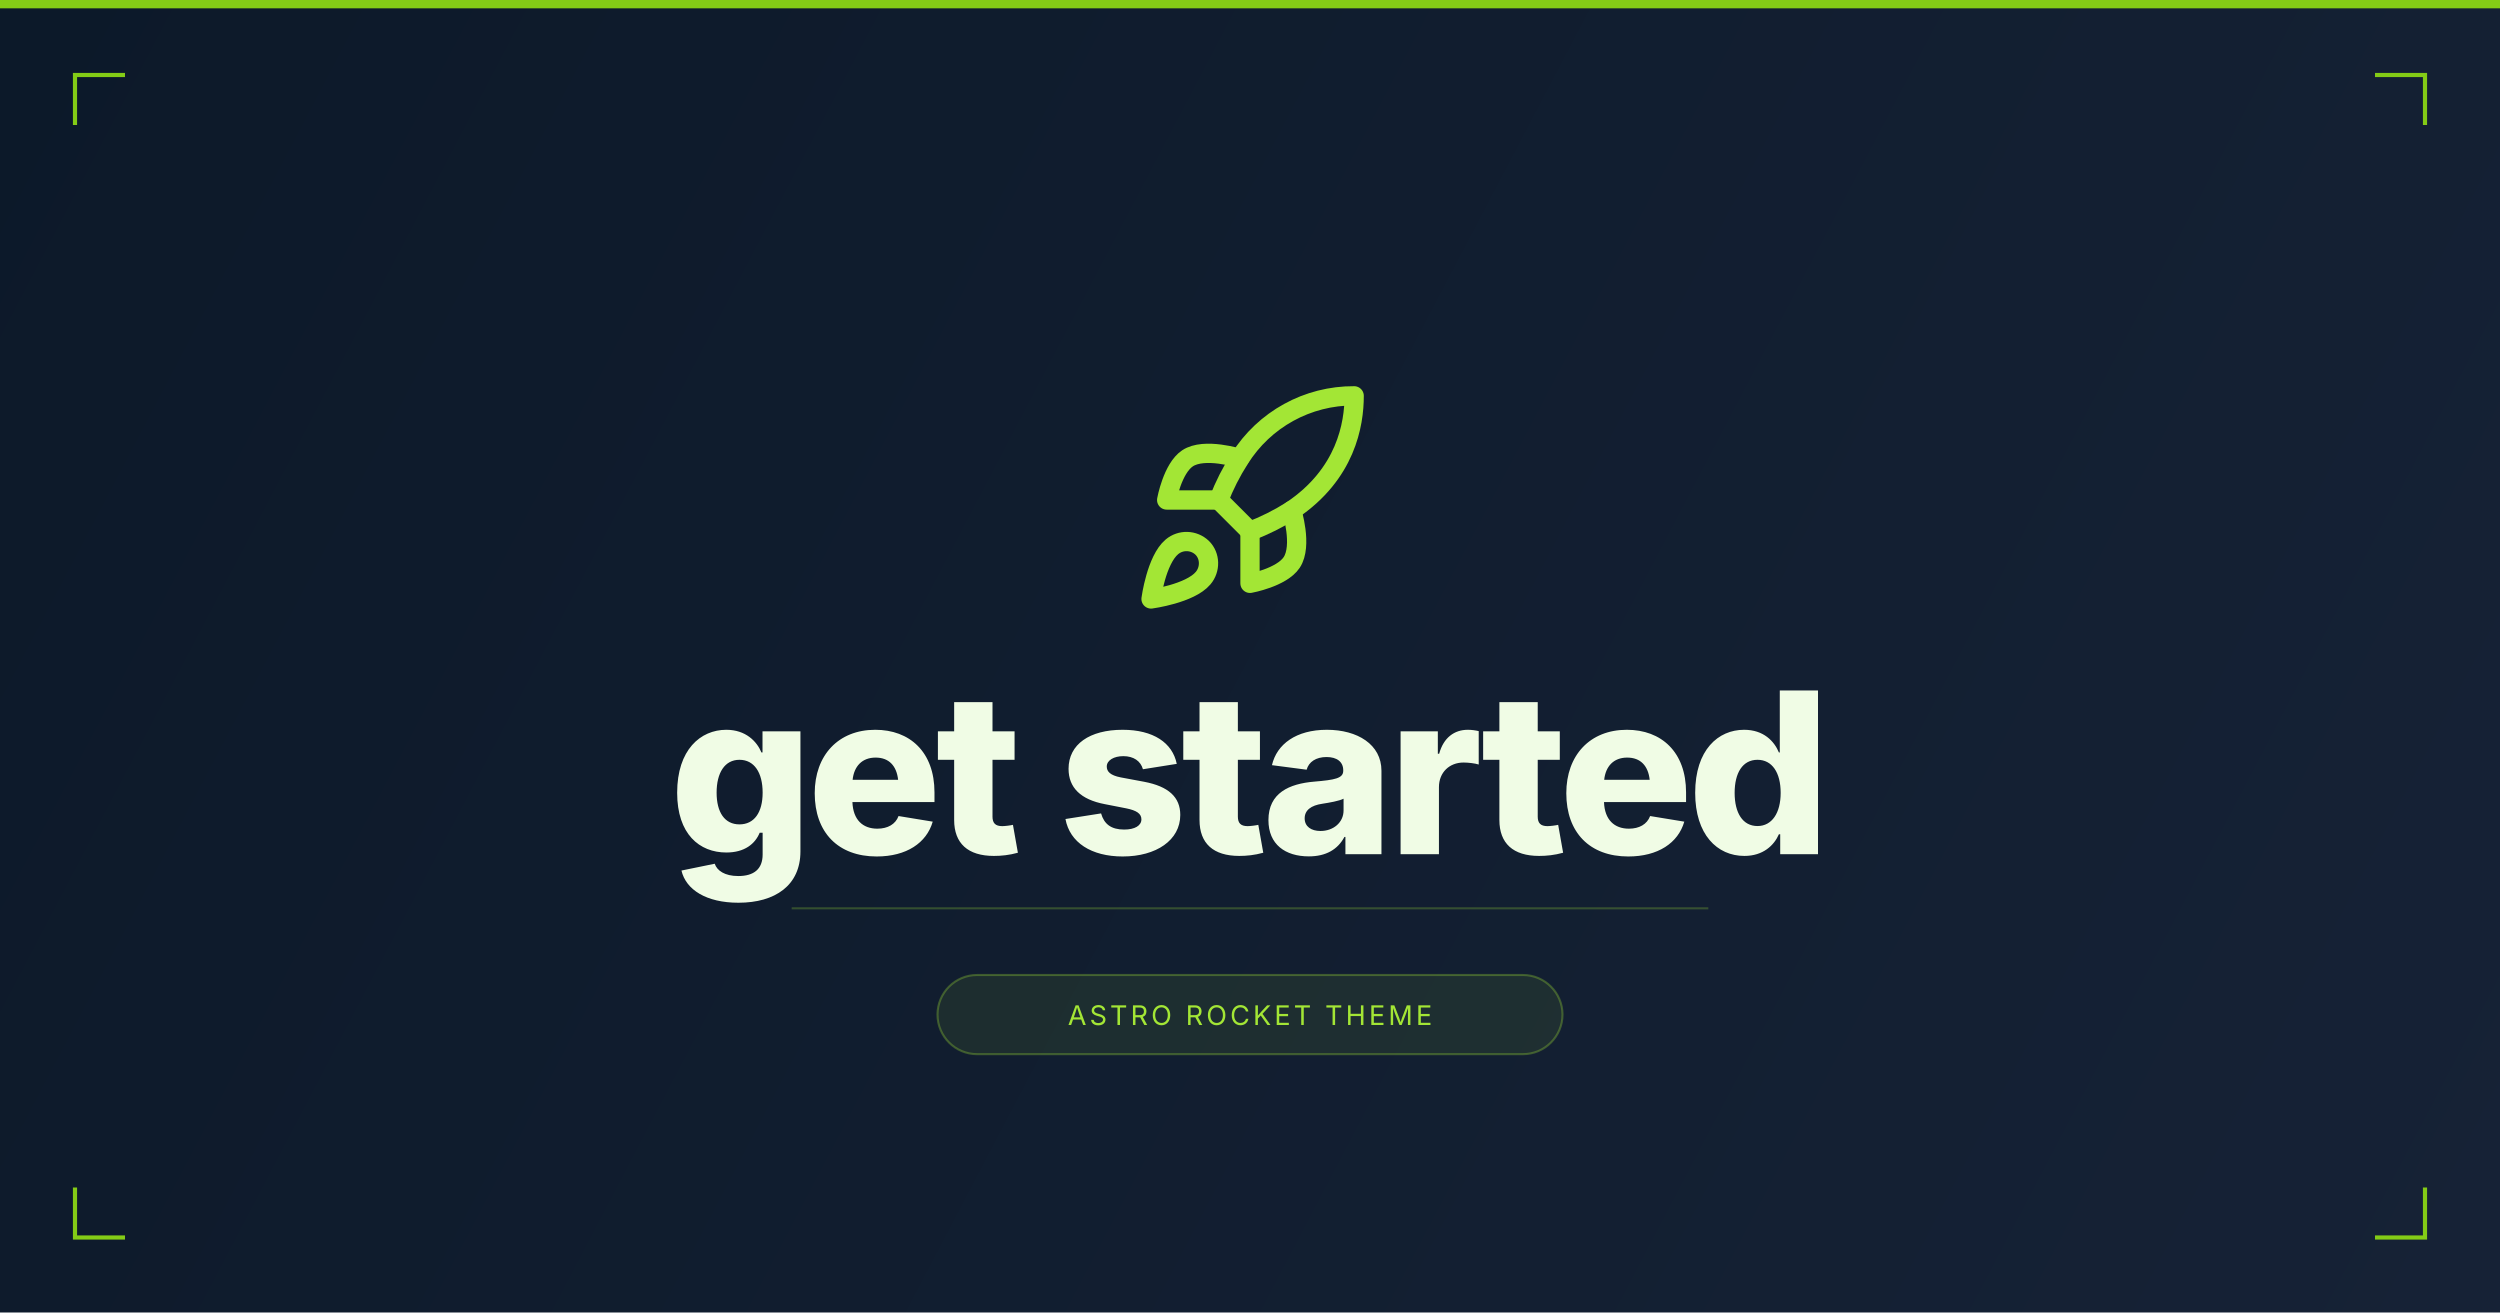
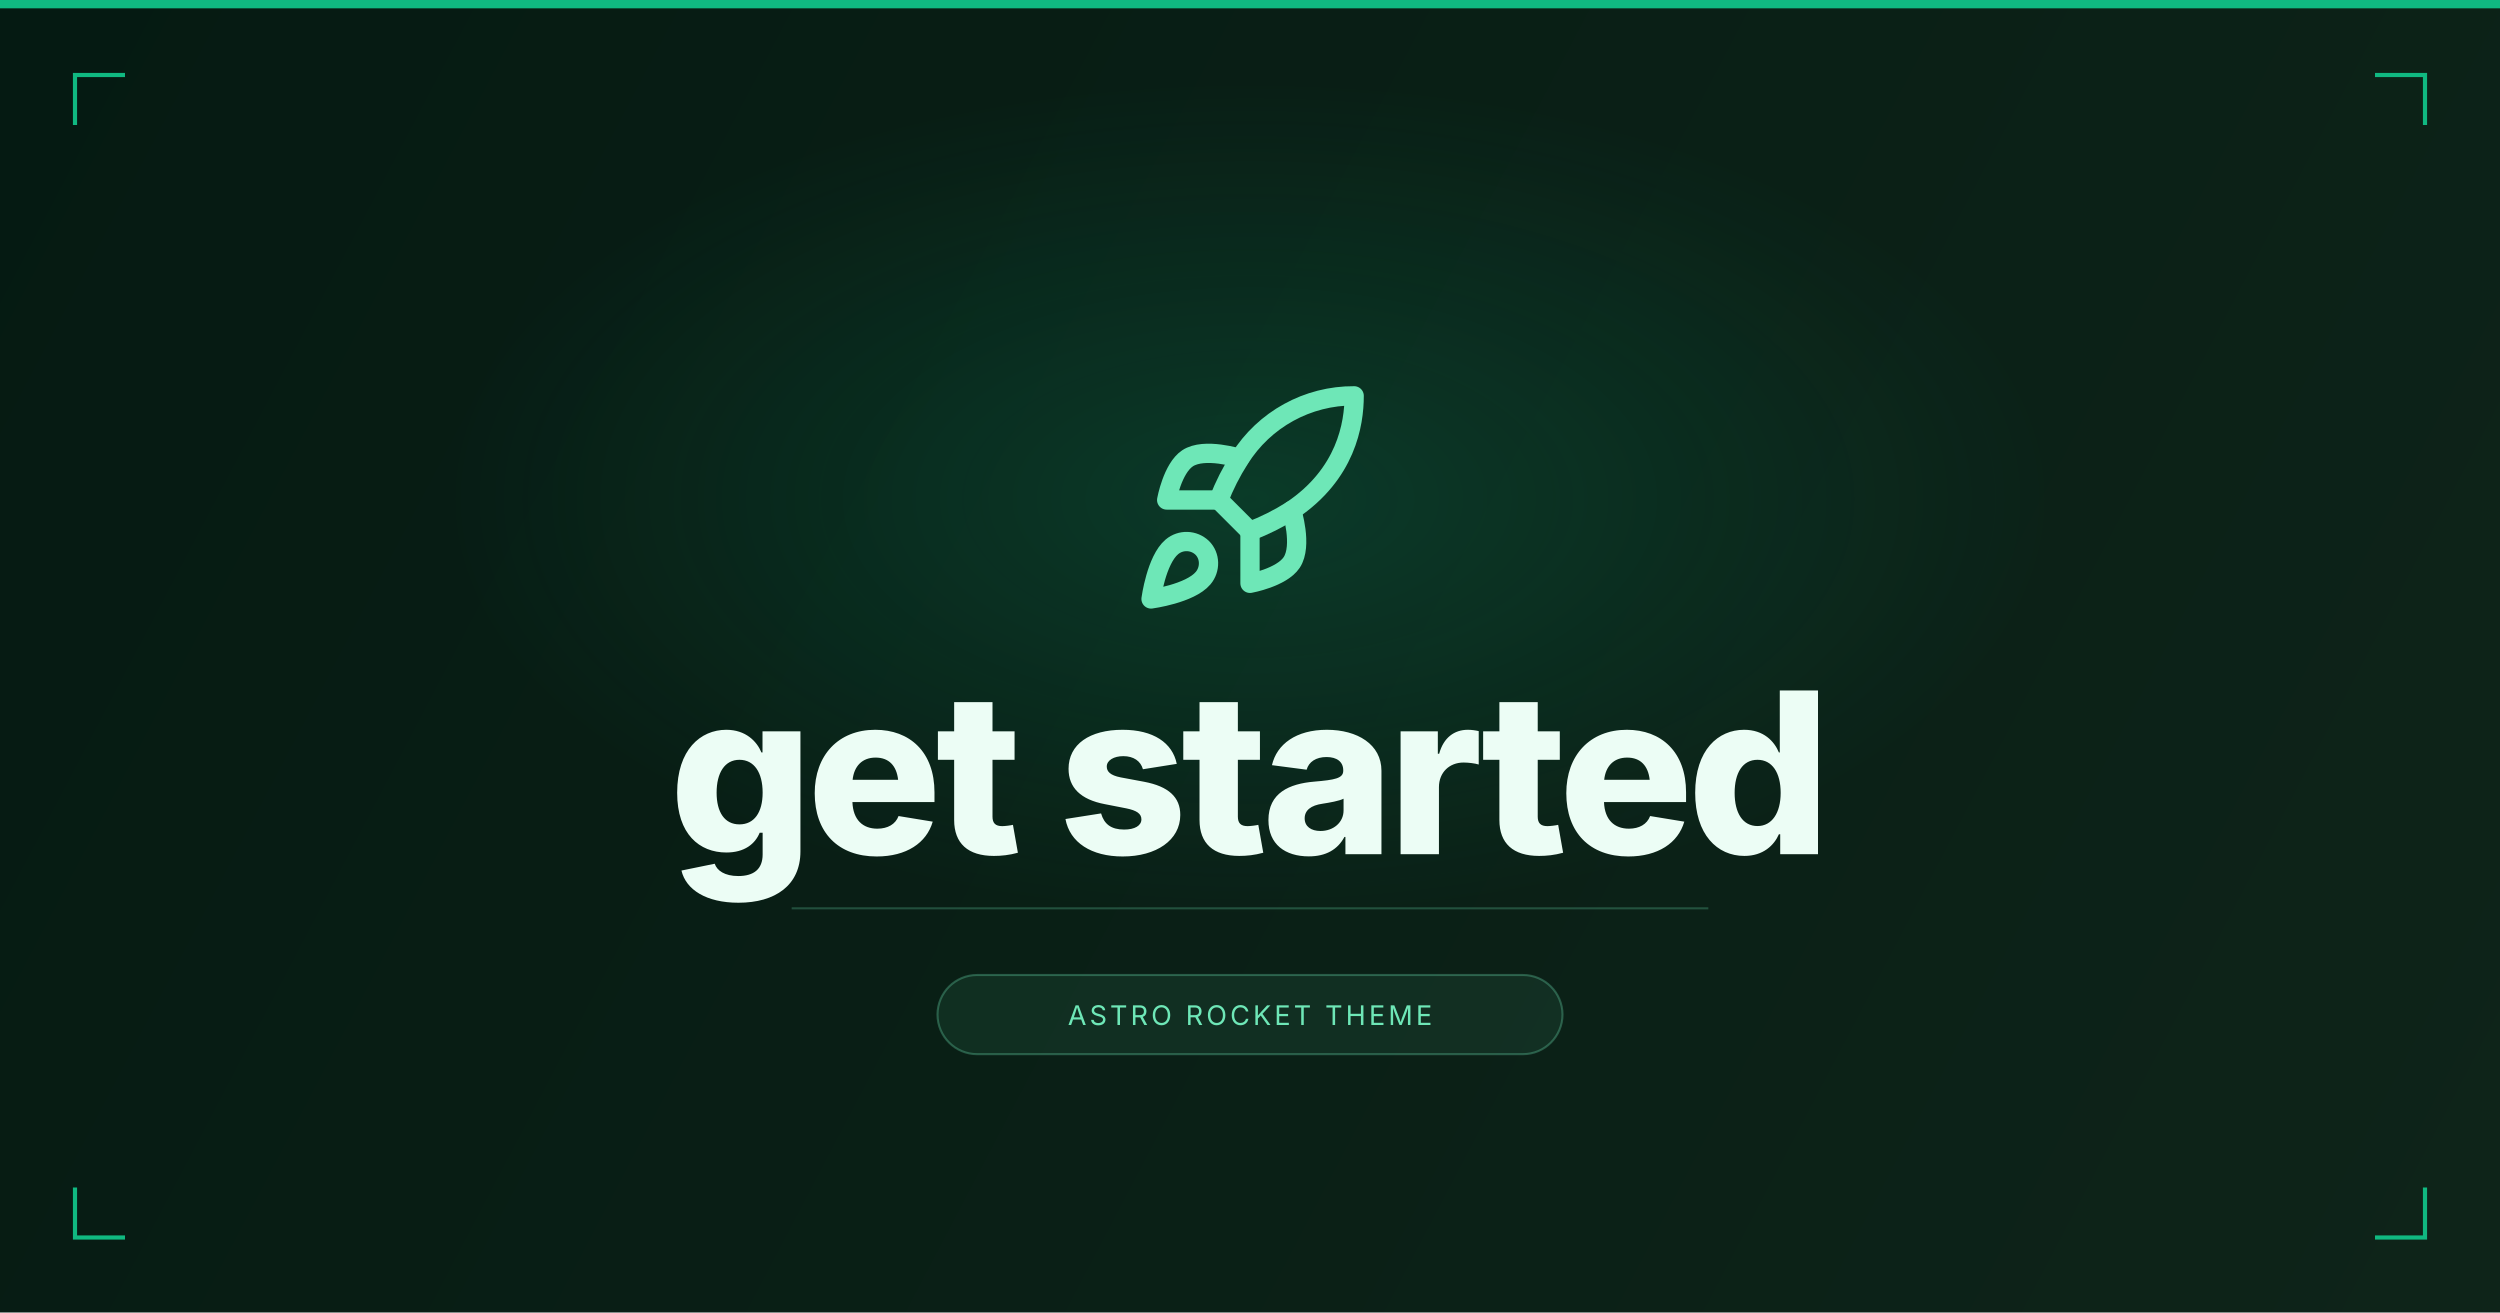
<svg xmlns="http://www.w3.org/2000/svg" width="1200" height="630" viewBox="0 0 1200 630" fill="none">
  <style>
    .bi-bd { display: none }
    html.dark .bi-bl { display: none }
    html.dark .bi-bd { display: block }
-     .bi-ic { stroke: #a3e635 }
-     .bi-tt { fill: #f0fce5 }
-     .bi-sl { stroke: rgba(163,230,53,.25) }
-     .bi-bb { fill: rgba(163,230,53,.08); stroke: rgba(163,230,53,.3) }
-     .bi-bt { fill: #a3e635 }
-     .bi-cr { stroke: #84cc16 }
+     .bi-ic { stroke: #6ee7b7 }
+     .bi-tt { fill: #ecfdf5 }
+     .bi-sl { stroke: rgba(110,231,183,.25) }
+     .bi-bb { fill: rgba(110,231,183,.08); stroke: rgba(110,231,183,.3) }
+     .bi-bt { fill: #6ee7b7 }
+     .bi-cr { stroke: #10b981 }
  </style>
  <defs>
    <linearGradient id="args-bl" x1="0" y1="0" x2="1200" y2="630" gradientUnits="userSpaceOnUse">
-       <stop offset="0%" stop-color="#0c1929" />
-       <stop offset="100%" stop-color="#162236" />
+       <stop offset="0%" stop-color="#051a12" />
+       <stop offset="100%" stop-color="#0e2419" />
    </linearGradient>
    <linearGradient id="args-bd" x1="0" y1="0" x2="1200" y2="630" gradientUnits="userSpaceOnUse">
-       <stop offset="0%" stop-color="#0c1929" />
-       <stop offset="100%" stop-color="#162236" />
+       <stop offset="0%" stop-color="#051a12" />
+       <stop offset="100%" stop-color="#0e2419" />
    </linearGradient>
+     <radialGradient id="args-glow" cx="50%" cy="38%" r="32%" gradientUnits="objectBoundingBox">
+       <stop offset="0%" stop-color="#10b981" stop-opacity="0.18" />
+       <stop offset="100%" stop-color="#10b981" stop-opacity="0" />
+     </radialGradient>
  </defs>
  <rect width="1200" height="630" fill="url(#args-bl)" class="bi-bl" />
  <rect width="1200" height="630" fill="url(#args-bd)" class="bi-bd" />
-   <rect x="0" y="0" width="1200" height="4" fill="#84cc16" />
-   <g transform="translate(540, 180) scale(5)" stroke="#3d6b0c" stroke-width="1.85" stroke-linecap="round" stroke-linejoin="round" fill="none" class="bi-ic">
+   <rect width="1200" height="630" fill="url(#args-glow)" />
+   <rect x="0" y="0" width="1200" height="4" fill="#10b981" />
+   <g transform="translate(540, 180) scale(5)" stroke="#065f46" stroke-width="1.85" stroke-linecap="round" stroke-linejoin="round" fill="none" class="bi-ic">
    <path d="M4.5 16.5c-1.5 1.26-2 5-2 5s3.74-.5 5-2c.71-.84.7-2.13-.09-2.91a2.18 2.18 0 0 0-2.91-.09z" />
    <path d="m12 15-3-3a22 22 0 0 1 2-3.95A12.88 12.88 0 0 1 22 2c0 2.72-.78 7.5-6 11a22.35 22.35 0 0 1-4 2z" />
    <path d="M9 12H4s.55-3.03 2-4c1.62-1.08 5 0 5 0" />
    <path d="M12 15v5s3.03-.55 4-2c1.08-1.62 0-5 0-5" />
  </g>
-   <text x="600" y="410" font-family="'Outfit Variable', 'Outfit', -apple-system, BlinkMacSystemFont, 'Segoe UI', sans-serif" font-size="108" font-weight="800" fill="#0c1a2e" text-anchor="middle" letter-spacing="-3" class="bi-tt">get started</text>
-   <line x1="380" y1="436" x2="820" y2="436" stroke="rgba(132,204,22,0.5)" stroke-width="1" class="bi-sl" />
-   <rect x="450" y="468" width="300" height="38" rx="19" fill="rgba(132,204,22,0.12)" stroke="rgba(53,115,10,0.4)" stroke-width="1" class="bi-bb" />
-   <text x="600" y="492" font-family="'Outfit Variable', 'Outfit', -apple-system, BlinkMacSystemFont, 'Segoe UI', sans-serif" font-size="13" fill="#3f6212" text-anchor="middle" letter-spacing="1.5" class="bi-bt">ASTRO ROCKET THEME</text>
+   <text x="600" y="410" font-family="'Outfit Variable', 'Outfit', -apple-system, BlinkMacSystemFont, 'Segoe UI', sans-serif" font-size="108" font-weight="800" fill="#ecfdf5" text-anchor="middle" letter-spacing="-3" class="bi-tt">get started</text>
+   <line x1="380" y1="436" x2="820" y2="436" stroke="rgba(110,231,183,0.5)" stroke-width="1" class="bi-sl" />
+   <rect x="450" y="468" width="300" height="38" rx="19" fill="rgba(110,231,183,0.12)" stroke="rgba(16,185,129,0.4)" stroke-width="1" class="bi-bb" />
+   <text x="600" y="492" font-family="'Outfit Variable', 'Outfit', -apple-system, BlinkMacSystemFont, 'Segoe UI', sans-serif" font-size="13" fill="#6ee7b7" text-anchor="middle" letter-spacing="1.5" class="bi-bt">ASTRO ROCKET THEME</text>
  <path d="M 36 60 L 36 36 L 60 36" stroke-width="2" fill="none" class="bi-cr" />
  <path d="M 1140 36 L 1164 36 L 1164 60" stroke-width="2" fill="none" class="bi-cr" />
  <path d="M 36 570 L 36 594 L 60 594" stroke-width="2" fill="none" class="bi-cr" />
  <path d="M 1140 594 L 1164 594 L 1164 570" stroke-width="2" fill="none" class="bi-cr" />
</svg>
